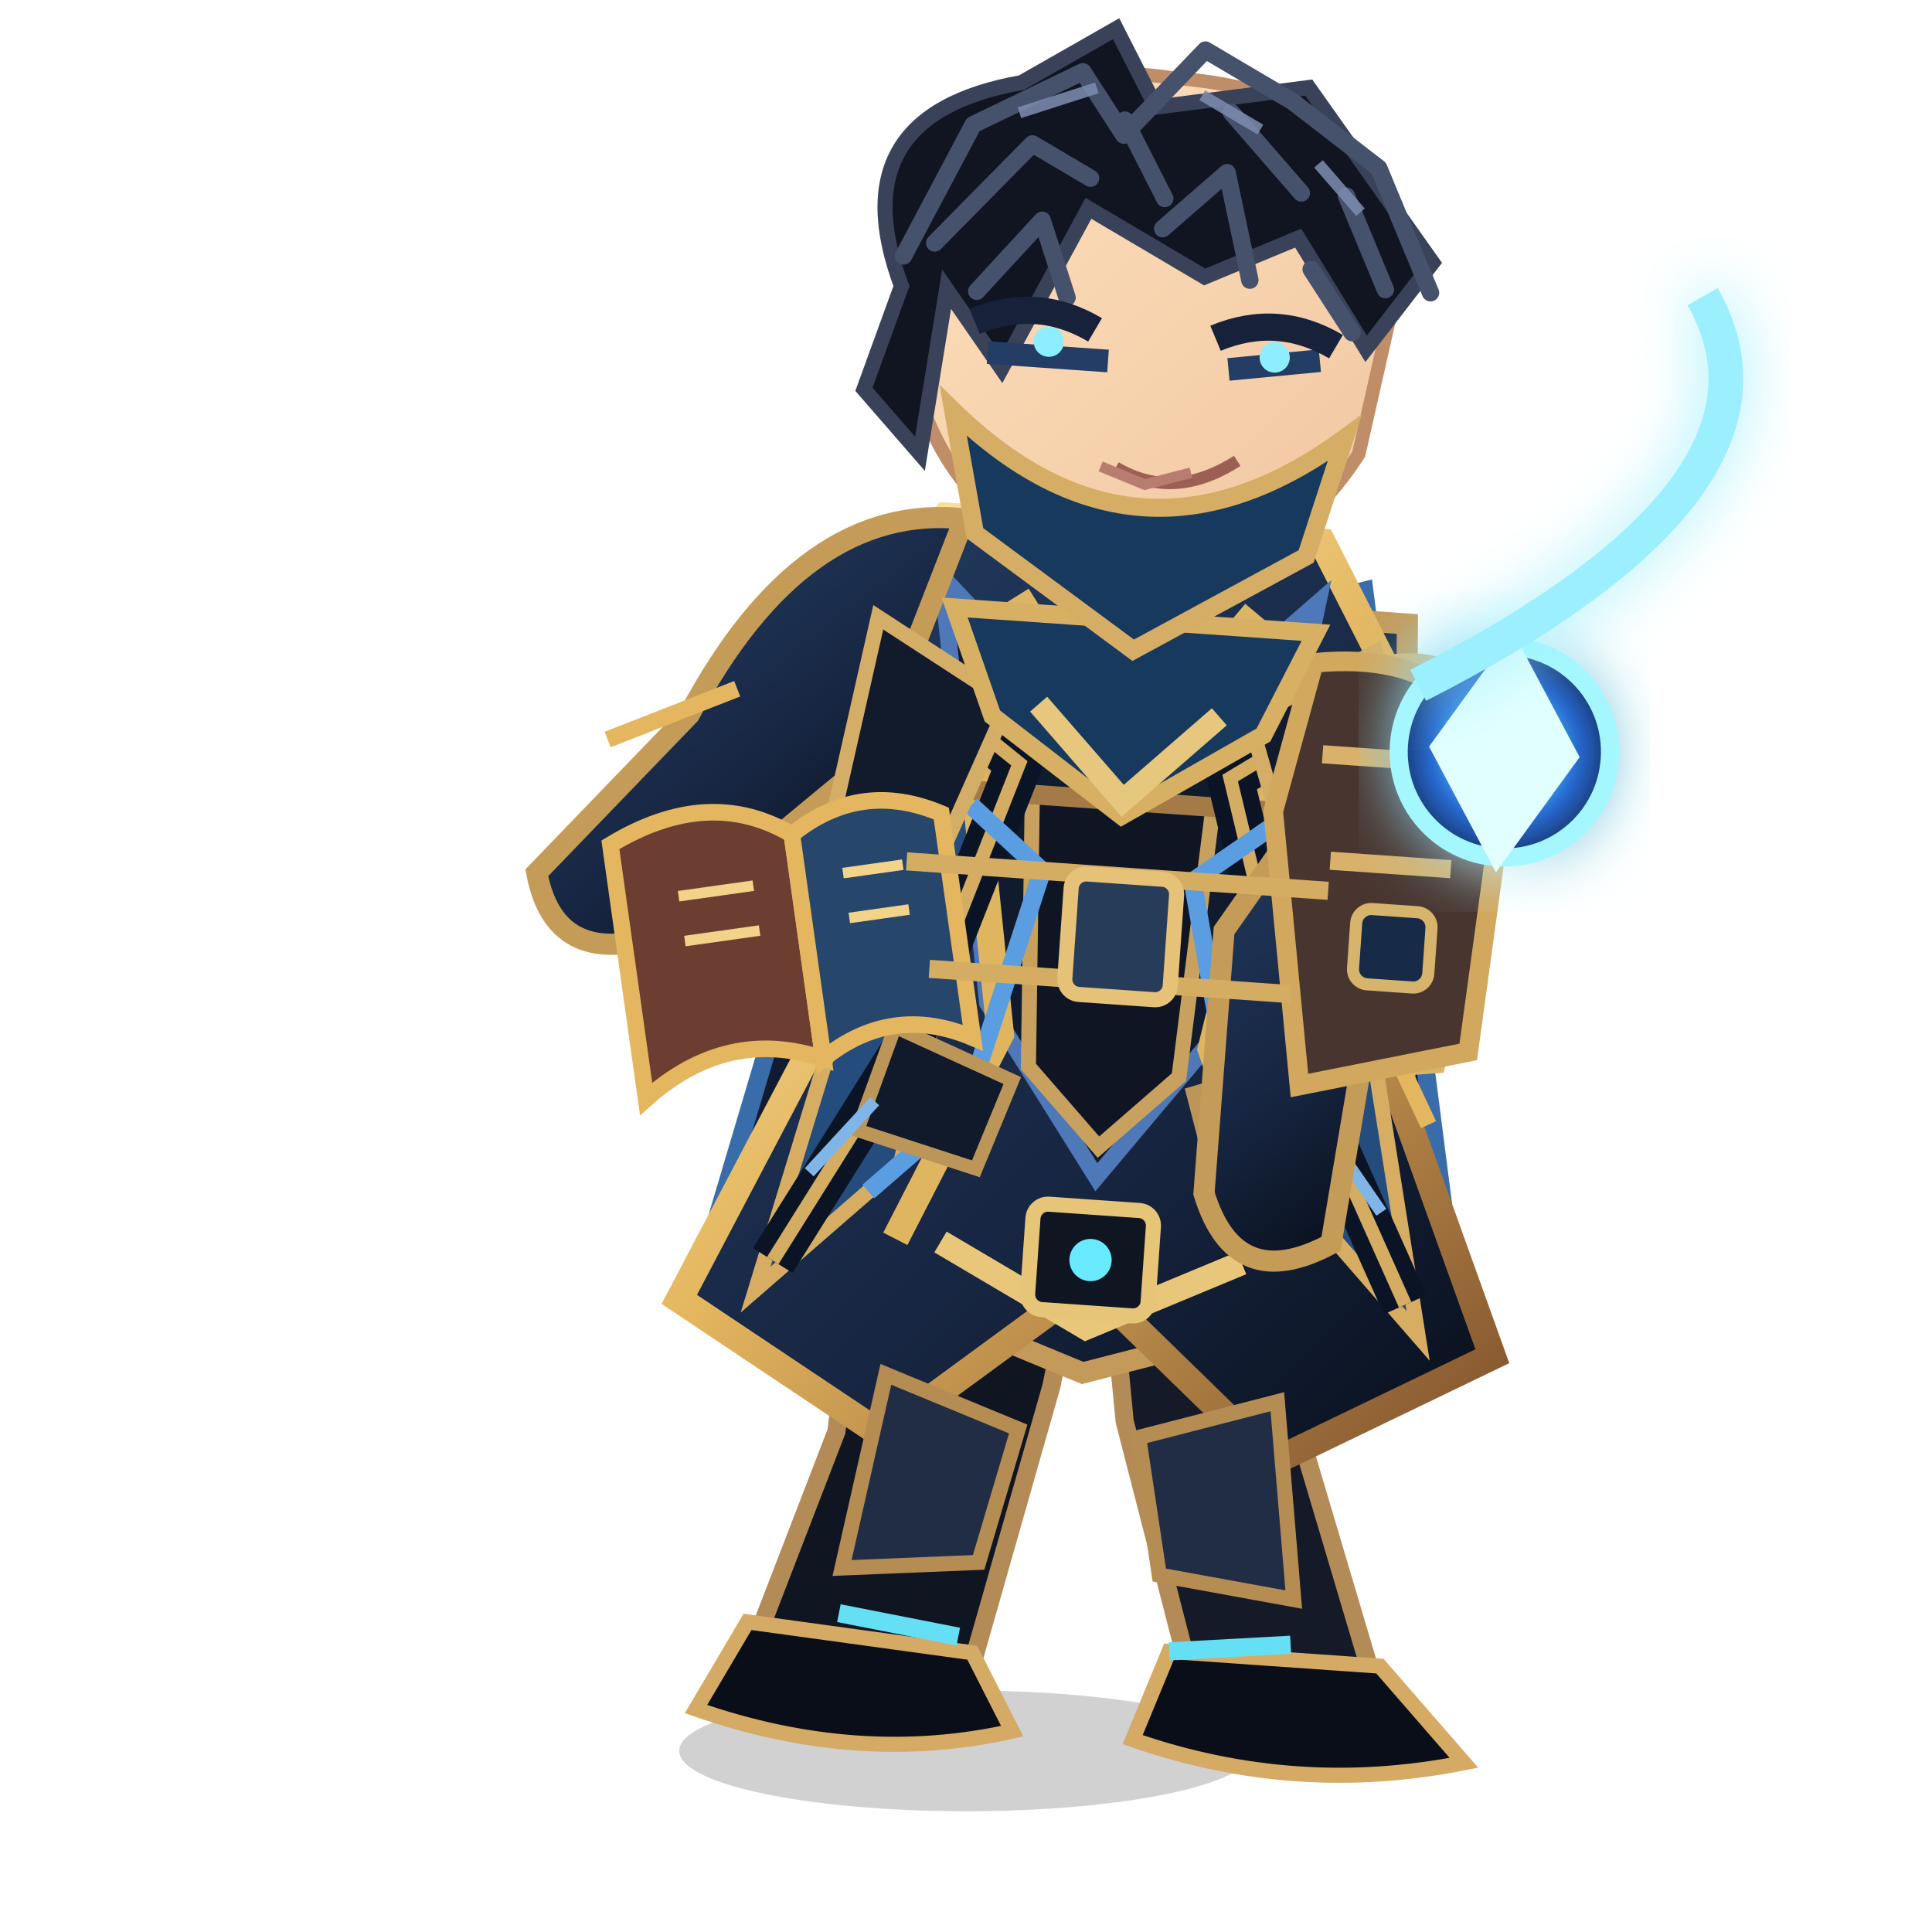
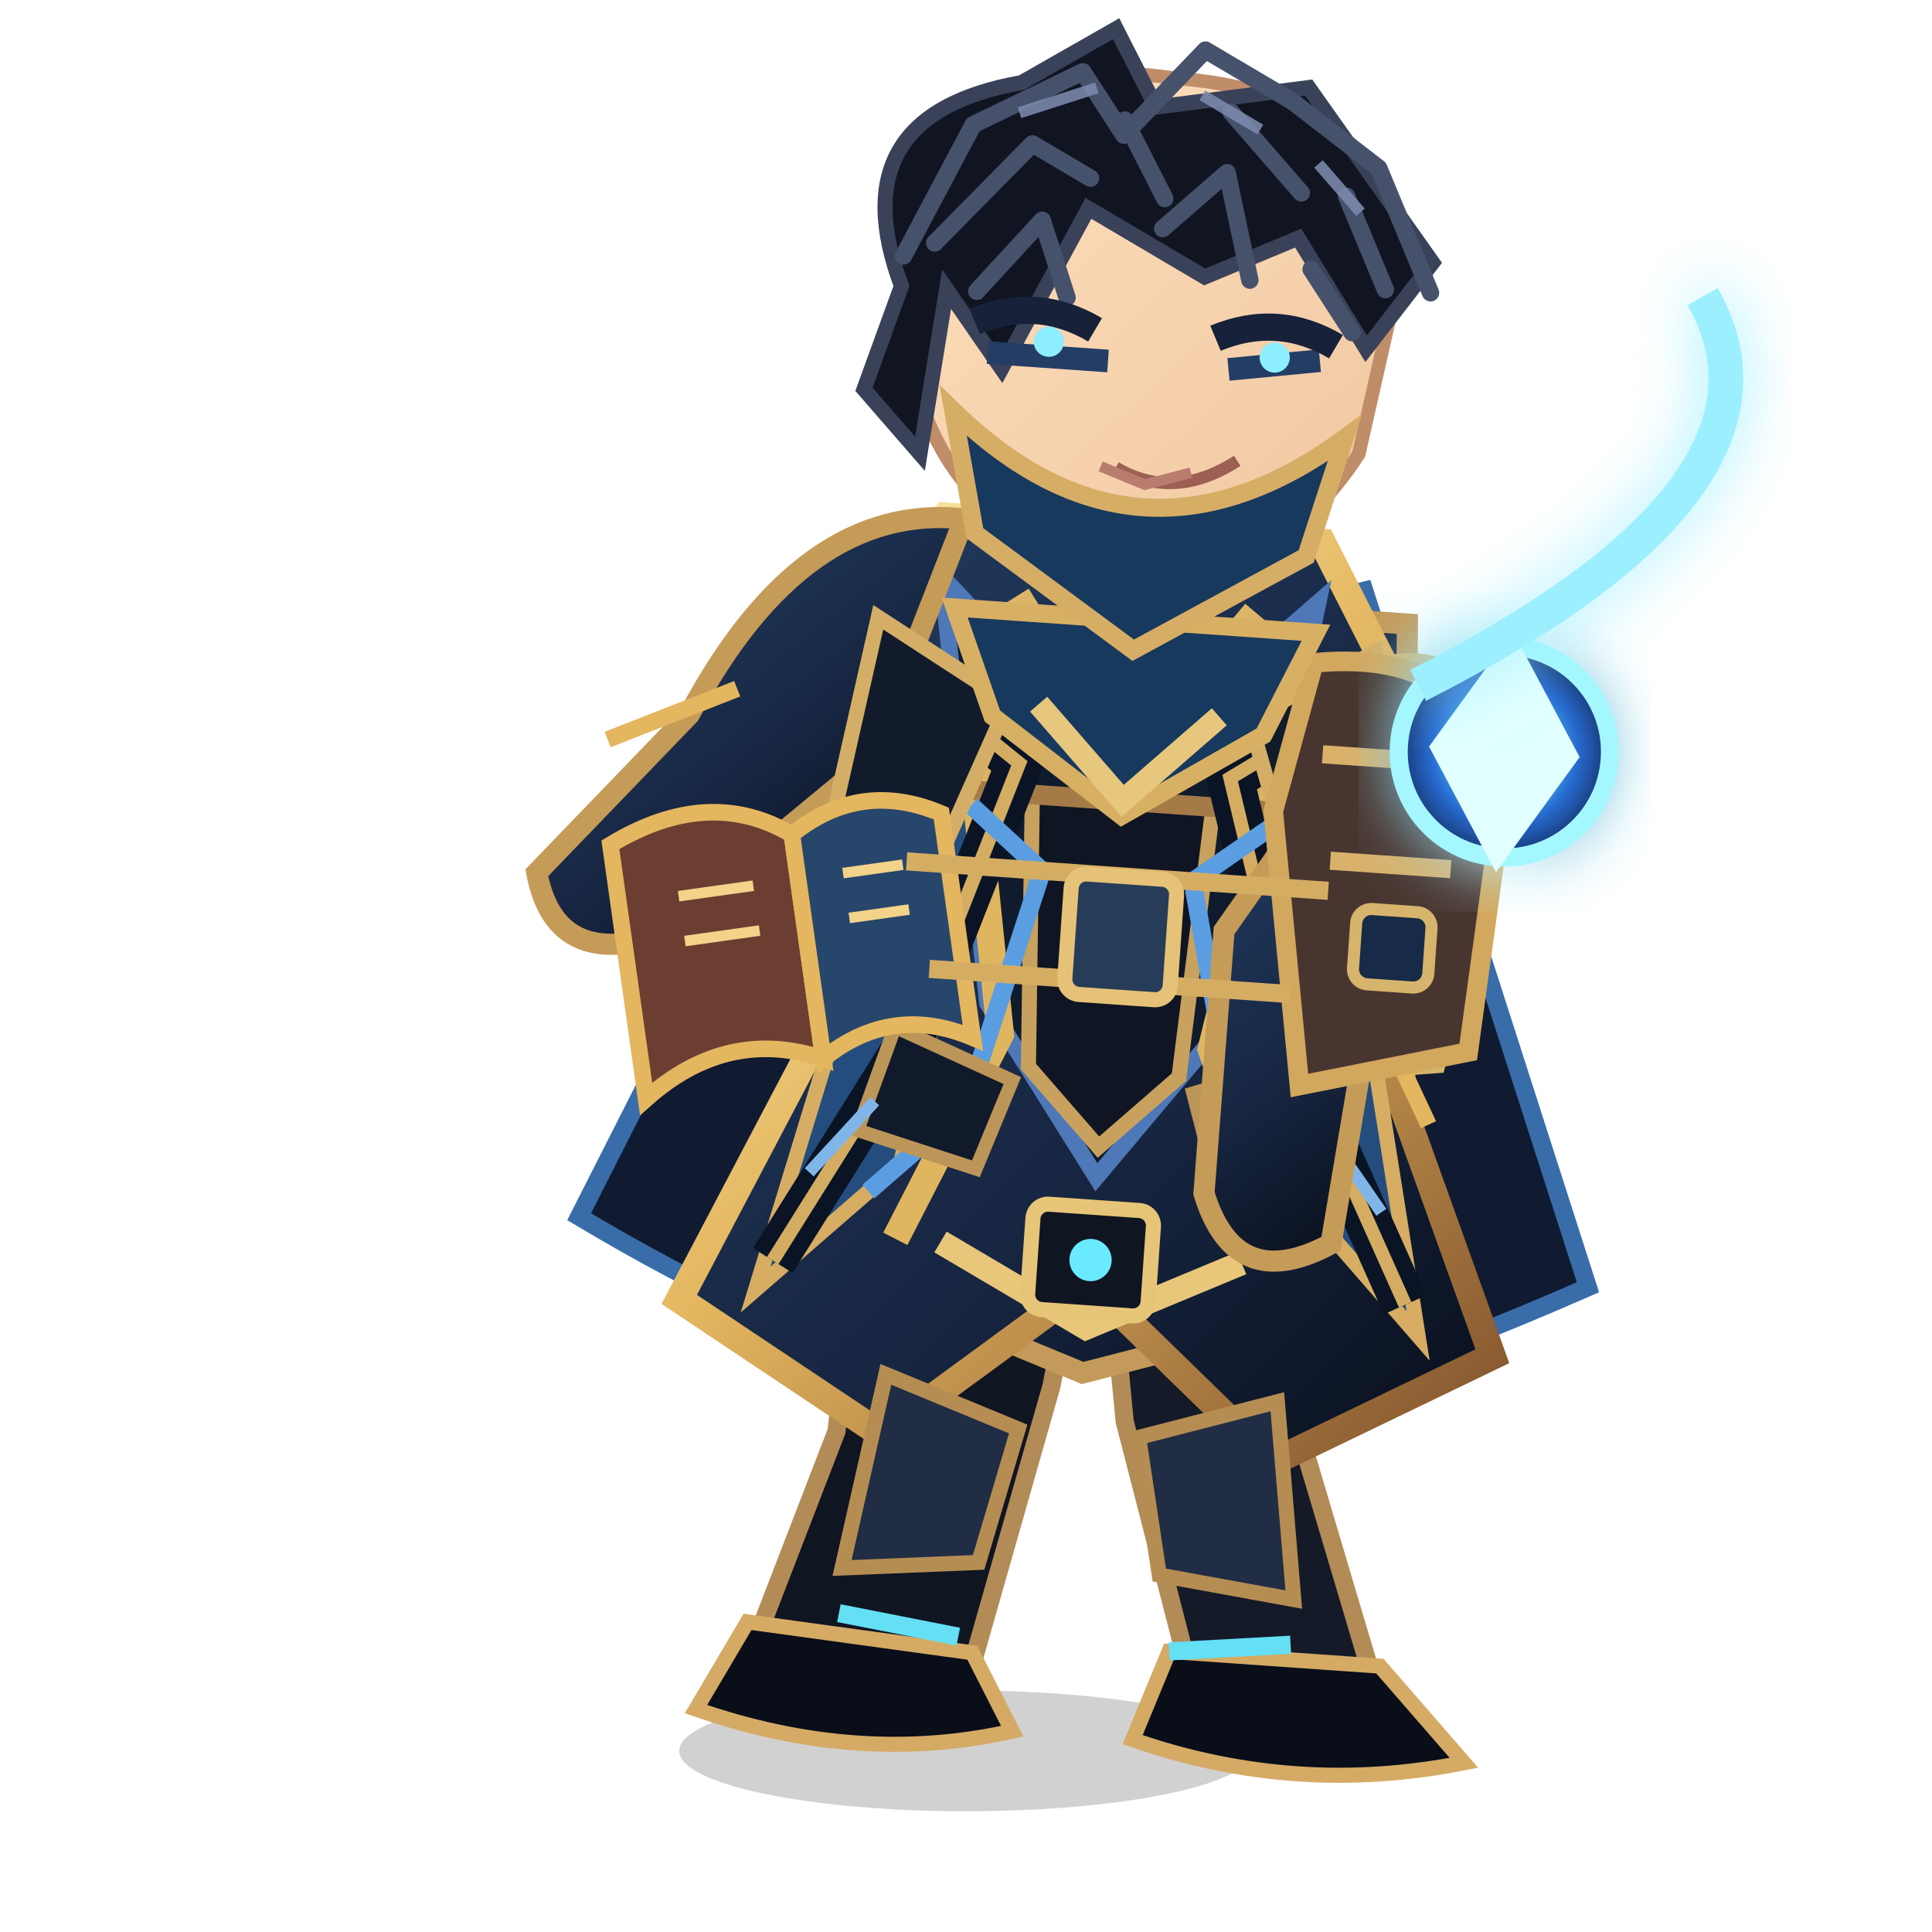
<svg xmlns="http://www.w3.org/2000/svg" width="128" height="128" viewBox="0 0 128 128" role="img" aria-label="Researcher down attack frame 3">
  <defs>
    <linearGradient id="coat" x1="0" y1="0" x2="1" y2="1">
      <stop offset="0" stop-color="#223c61" />
      <stop offset=".58" stop-color="#172642" />
      <stop offset="1" stop-color="#090f1b" />
    </linearGradient>
    <linearGradient id="gold" x1="0" y1="0" x2="1" y2="1">
      <stop stop-color="#fff0b2" />
      <stop offset=".45" stop-color="#e4b65f" />
      <stop offset="1" stop-color="#80512c" />
    </linearGradient>
    <radialGradient id="orb">
      <stop stop-color="#f0ffff" />
      <stop offset=".25" stop-color="#55e9ff" />
      <stop offset=".7" stop-color="#2769cf" />
      <stop offset="1" stop-color="#18366e" />
    </radialGradient>
    <linearGradient id="skin" x1="0" y1="0" x2="1" y2="1">
      <stop stop-color="#ffe0bd" />
      <stop offset="1" stop-color="#efc6a0" />
    </linearGradient>
    <filter id="glow">
      <feGaussianBlur stdDeviation="2.1" result="b" />
      <feMerge>
        <feMergeNode in="b" />
        <feMergeNode in="SourceGraphic" />
      </feMerge>
    </filter>
  </defs>
  <ellipse cx="64" cy="116" rx="19" ry="4" fill="#000" opacity=".18" />
  <g transform="translate(8.774351 0)">
    <g transform="rotate(4 64 76)">
      <g transform="translate(0 0)">
-         <path d="M49 38 Q64 43 79 38 L88 83 Q79 92.414 74 92 L64 84 L54 92 Q43 89.586 39 83 Z" fill="#101b31" stroke="#386da9" stroke-width="1.2" />
+         <path d="M49 38 Q64 43 79 38 L97 83 Q79 92.414 74 92 L64 84 L54 92 Q43 89.586 30 83 Z" fill="#101b31" stroke="#386da9" stroke-width="1.2" />
        <path d="M44 81 L54 87 L64 80 L74 87 L84 81" fill="none" stroke="#b58a4d" stroke-width="1" />
        <path d="M49 74 L48 96 L44 109 Q49 114 58 111 L62 92 L64 76 Z" fill="#101522" stroke="#b28b56" stroke-width="1.2" />
        <path d="M64 76 L67 94 L72 109 Q78 114 85 111 L79 95 L77 74 Z" fill="#151a28" stroke="#b28b56" stroke-width="1.2" />
        <path d="M43 109 L58 110 L61 115 Q51 118 40 115 Z M71 109 L85 109 L91 115 Q80 118 69 115 Z" fill="#090e18" stroke="#d4aa65" stroke-width="1" />
        <path d="M47 40 L82 40 L84 71 L79 86 L64 91 L49 86 L44 71 Z" fill="url(#coat)" stroke="#c49a5a" stroke-width="1.4" />
        <path d="M51 35 L76 35 L82 45 L80 63 L91 88 L77 96 L64 85 L51 96 L37 88 L48 63 L45 45 Z" fill="url(#coat)" stroke="url(#gold)" stroke-width="1.8" />
        <path d="M51 39 L64 51 L76 39 L72 67 L64 78 L56 67 Z" fill="#101b2d" stroke="#4e78b8" stroke-width="1.1" />
        <path d="M48 49 L55 52 L51 78 L42 87 L48 61 Z M78 49 L73 52 L77 78 L86 87 L80 61 Z" fill="#244d7d" stroke="#d6ad63" stroke-width="1" />
        <path d="M56 40 L64 51 L72 40" fill="none" stroke="#dcb566" stroke-width="2" />
        <path d="M58 53 L70 53 L69 71 L64 76 L59 71 Z" fill="#101523" stroke="#c8a15e" stroke-width="1" />
        <path d="M53 46 L57 69 L51 83 M75 46 L71 69 L77 83" fill="none" stroke="#dfb65f" stroke-width="1.8" />
        <path d="M47 53 L81 53" stroke="#a47b47" stroke-width="1.3" />
        <path d="M47 44 L57 51 L51 70 L43 85 M81 44 L71 51 L77 70 L85 85" fill="none" stroke="#0a1425" stroke-width="3.1" />
        <path d="M47 44 L57 51 L51 70 L43 85 M81 44 L71 51 L77 70 L85 85" fill="none" stroke="#d4ad63" stroke-width=".9" />
        <path d="M54 54 L59 58 L55 74 L49 80 M74 54 L69 58 L73 74 L79 80" fill="none" stroke="#5b9de1" stroke-width="1.2" />
        <path d="M54 83 L64 88 L74 83" fill="none" stroke="#e8c77b" stroke-width="1.6" />
        <rect x="60" y="80" width="8" height="7" rx="1" fill="#101522" stroke="#e7c578" stroke-width="1" />
        <circle cx="64" cy="83.5" r="1.4" fill="#69eaff" />
        <path d="M42 47 Q36 49 36 58 L38 69 L45 70 L48 58 Z" fill="#213b5d" stroke="#d7b46c" stroke-width="1.1" />
        <path d="M39 53 L44 55 L42 64" fill="none" stroke="#5799d9" stroke-width="1.3" />
        <path d="M81 47 Q88 49 88 58 L86 69 L79 70 L76 58 Z" fill="#172944" stroke="#d7b46c" stroke-width="1.1" />
        <path d="M80 54 L85 56 L83 64" fill="none" stroke="#5799d9" stroke-width="1.3" />
        <path d="M50 69 L58 72 L56 78 L48 76 Z M70 72 L78 69 L80 76 L72 78 Z" fill="#111a2a" stroke="#bc9558" stroke-width=".9" />
        <path d="M51 92 L60 95 L58 104 L49 105 Z M68 95 L77 92 L79 105 L70 104 Z" fill="#202d44" stroke="#b58d53" stroke-width="1" />
        <path d="M49 108 L57 109 M71 109 L79 108" stroke="#64dff4" stroke-width="1.2" />
        <path d="M45 43 Q39 41 36 47 L39 55 L48 53 Z M80 43 Q86 41 89 47 L86 55 L77 53 Z" fill="#2b4162" stroke="#dcb36b" stroke-width="1.2" />
        <path d="M39 47 L44 46 L46 50 L41 52 Z M81 46 L86 47 L84 52 L79 50 Z" fill="#101b2e" stroke="#5688bd" stroke-width=".8" />
        <circle cx="42" cy="47" r="1.1" fill="#f4d38d" />
        <circle cx="84" cy="47" r="1.1" fill="#f4d38d" />
        <path d="M49 57 L53 60 M79 57 L75 60 M49 74 L45 79 M79 74 L83 79" stroke="#80b5e8" stroke-width=".8" />
        <g transform="rotate(24 64 48)">
          <path d="M48 41 Q38 45 38 61 L34 75 Q38 80 43 75 L50 58 Z" fill="url(#coat)" stroke="#c59b58" stroke-width="1.4" />
          <path d="M78 41 Q88 45 88 60 L92 72 Q88 78 83 73 L76 57 Z" fill="url(#coat)" stroke="#c59b58" stroke-width="1.4" />
          <path d="M40 58 L34 65 M86 56 L94 62" stroke="#e4b65f" stroke-width="1.1" fill="none" />
        </g>
        <path d="M47 42 L56 47 L52 58 L45 55 Z M80 42 L72 47 L76 58 L83 55 Z" fill="#121b2b" stroke="#d4ae66" stroke-width="1" />
        <path d="M76 43 Q88 41 89 53 L88 68 L77 71 L74 53 Z" fill="#49352f" stroke="#d2a75e" stroke-width="1.3" />
        <path d="M77 49 L87 49 M78 56 L86 56" stroke="#d9b16a" stroke-width="1.2" />
        <rect x="80" y="59" width="5" height="5" rx="1" fill="#172b48" stroke="#d7b46c" stroke-width=".8" />
        <g transform="rotate(-12 42 65)">
          <path d="M32 56 Q39 53 44 57 L44 72 Q38 69 32 73 Z" fill="#6b3e31" stroke="#e4b65f" stroke-width="1.1" />
          <path d="M44 57 Q49 54 54 57 L54 72 Q49 69 44 72 Z" fill="#27466b" stroke="#e4b65f" stroke-width="1.1" />
          <path d="M36 60 L41 60 M36 63 L41 63 M47 60 L51 60 M47 63 L51 63" stroke="#f3d28a" stroke-width=".7" />
        </g>
        <path d="M52 41 L76 41 L73 48 L64 54 L55 48 Z" fill="#17395e" stroke="#d8b064" stroke-width="1.2" />
        <path d="M58 47 L64 53 L70 47" fill="none" stroke="#e6c77d" stroke-width="1.5" />
        <path d="M50 58 L78 58 M52 65 L76 65" stroke="#d4ad63" stroke-width="1.2" />
        <rect x="61" y="58" width="7" height="8" rx="1" fill="#273c58" stroke="#e5c277" stroke-width="1" />
        <path d="M48 14 Q51 4 64 5 Q78 5 80 16 L78 29 Q73 38 64 38 Q53 37 49 28 Z" fill="url(#skin)" stroke="#c08d69" stroke-width=".9" />
        <path d="M47 20 Q42 9 54 6 L60 2 L63 7 L73 5 L82 16 L78 22 L73 15 L67 18 L59 14 L54 25 L50 20 L49 31 L45 27 Z" fill="#111521" stroke="#394258" stroke-width="1" />
        <path d="M53 24 L61 24 M69 24 L75 23" stroke="#243d65" stroke-width="1.5" />
        <path d="M62 31 Q66 33 70 30" fill="none" stroke="#9d5e54" stroke-width=".8" />
        <path d="M47 18 L51 9 L58 5 L61 9 L66 3 L72 6 L78 10 L82 18 M49 17 L55 10 L59 12 M61 8 L64 13 M68 7 L73 12 M76 12 L79 18 M52 20 L56 15 L58 20 M64 15 L68 11 L70 18 M74 17 L77 21" fill="none" stroke="#46516c" stroke-width="1.15" stroke-linecap="round" stroke-linejoin="round" />
        <path d="M54 8 L59 6 M66 6 L70 8 M74 10 L77 13" fill="none" stroke="#7e8db0" stroke-width=".75" opacity=".85" />
        <path d="M52 22 Q56 20 60 22 M68 22 Q72 20 76 22" fill="none" stroke="#17213a" stroke-width="1.8" />
        <circle cx="57" cy="23" r="1" fill="#8ceeff" />
        <circle cx="72" cy="23" r="1" fill="#8ceeff" />
        <path d="M61 31 L64 32 L67 31" fill="none" stroke="#b97d70" stroke-width=".7" />
        <path d="M51 28 Q64 39 77 28 L75 36 L64 43 L53 36 Z" fill="#17395e" stroke="#d6ad65" stroke-width="1.2" />
        <g filter="url(#glow)">
          <circle cx="89" cy="48" r="7" fill="url(#orb)" stroke="#a5f7ff" stroke-width="1.2" />
          <path d="M84 48 L89 40 L94 48 L89 56 Z" fill="#e2ffff" />
        </g>
        <path d="M83 44 Q108 29 100 17" fill="none" stroke="#9cefff" stroke-width="2.3" filter="url(#glow)" />
      </g>
    </g>
  </g>
</svg>
